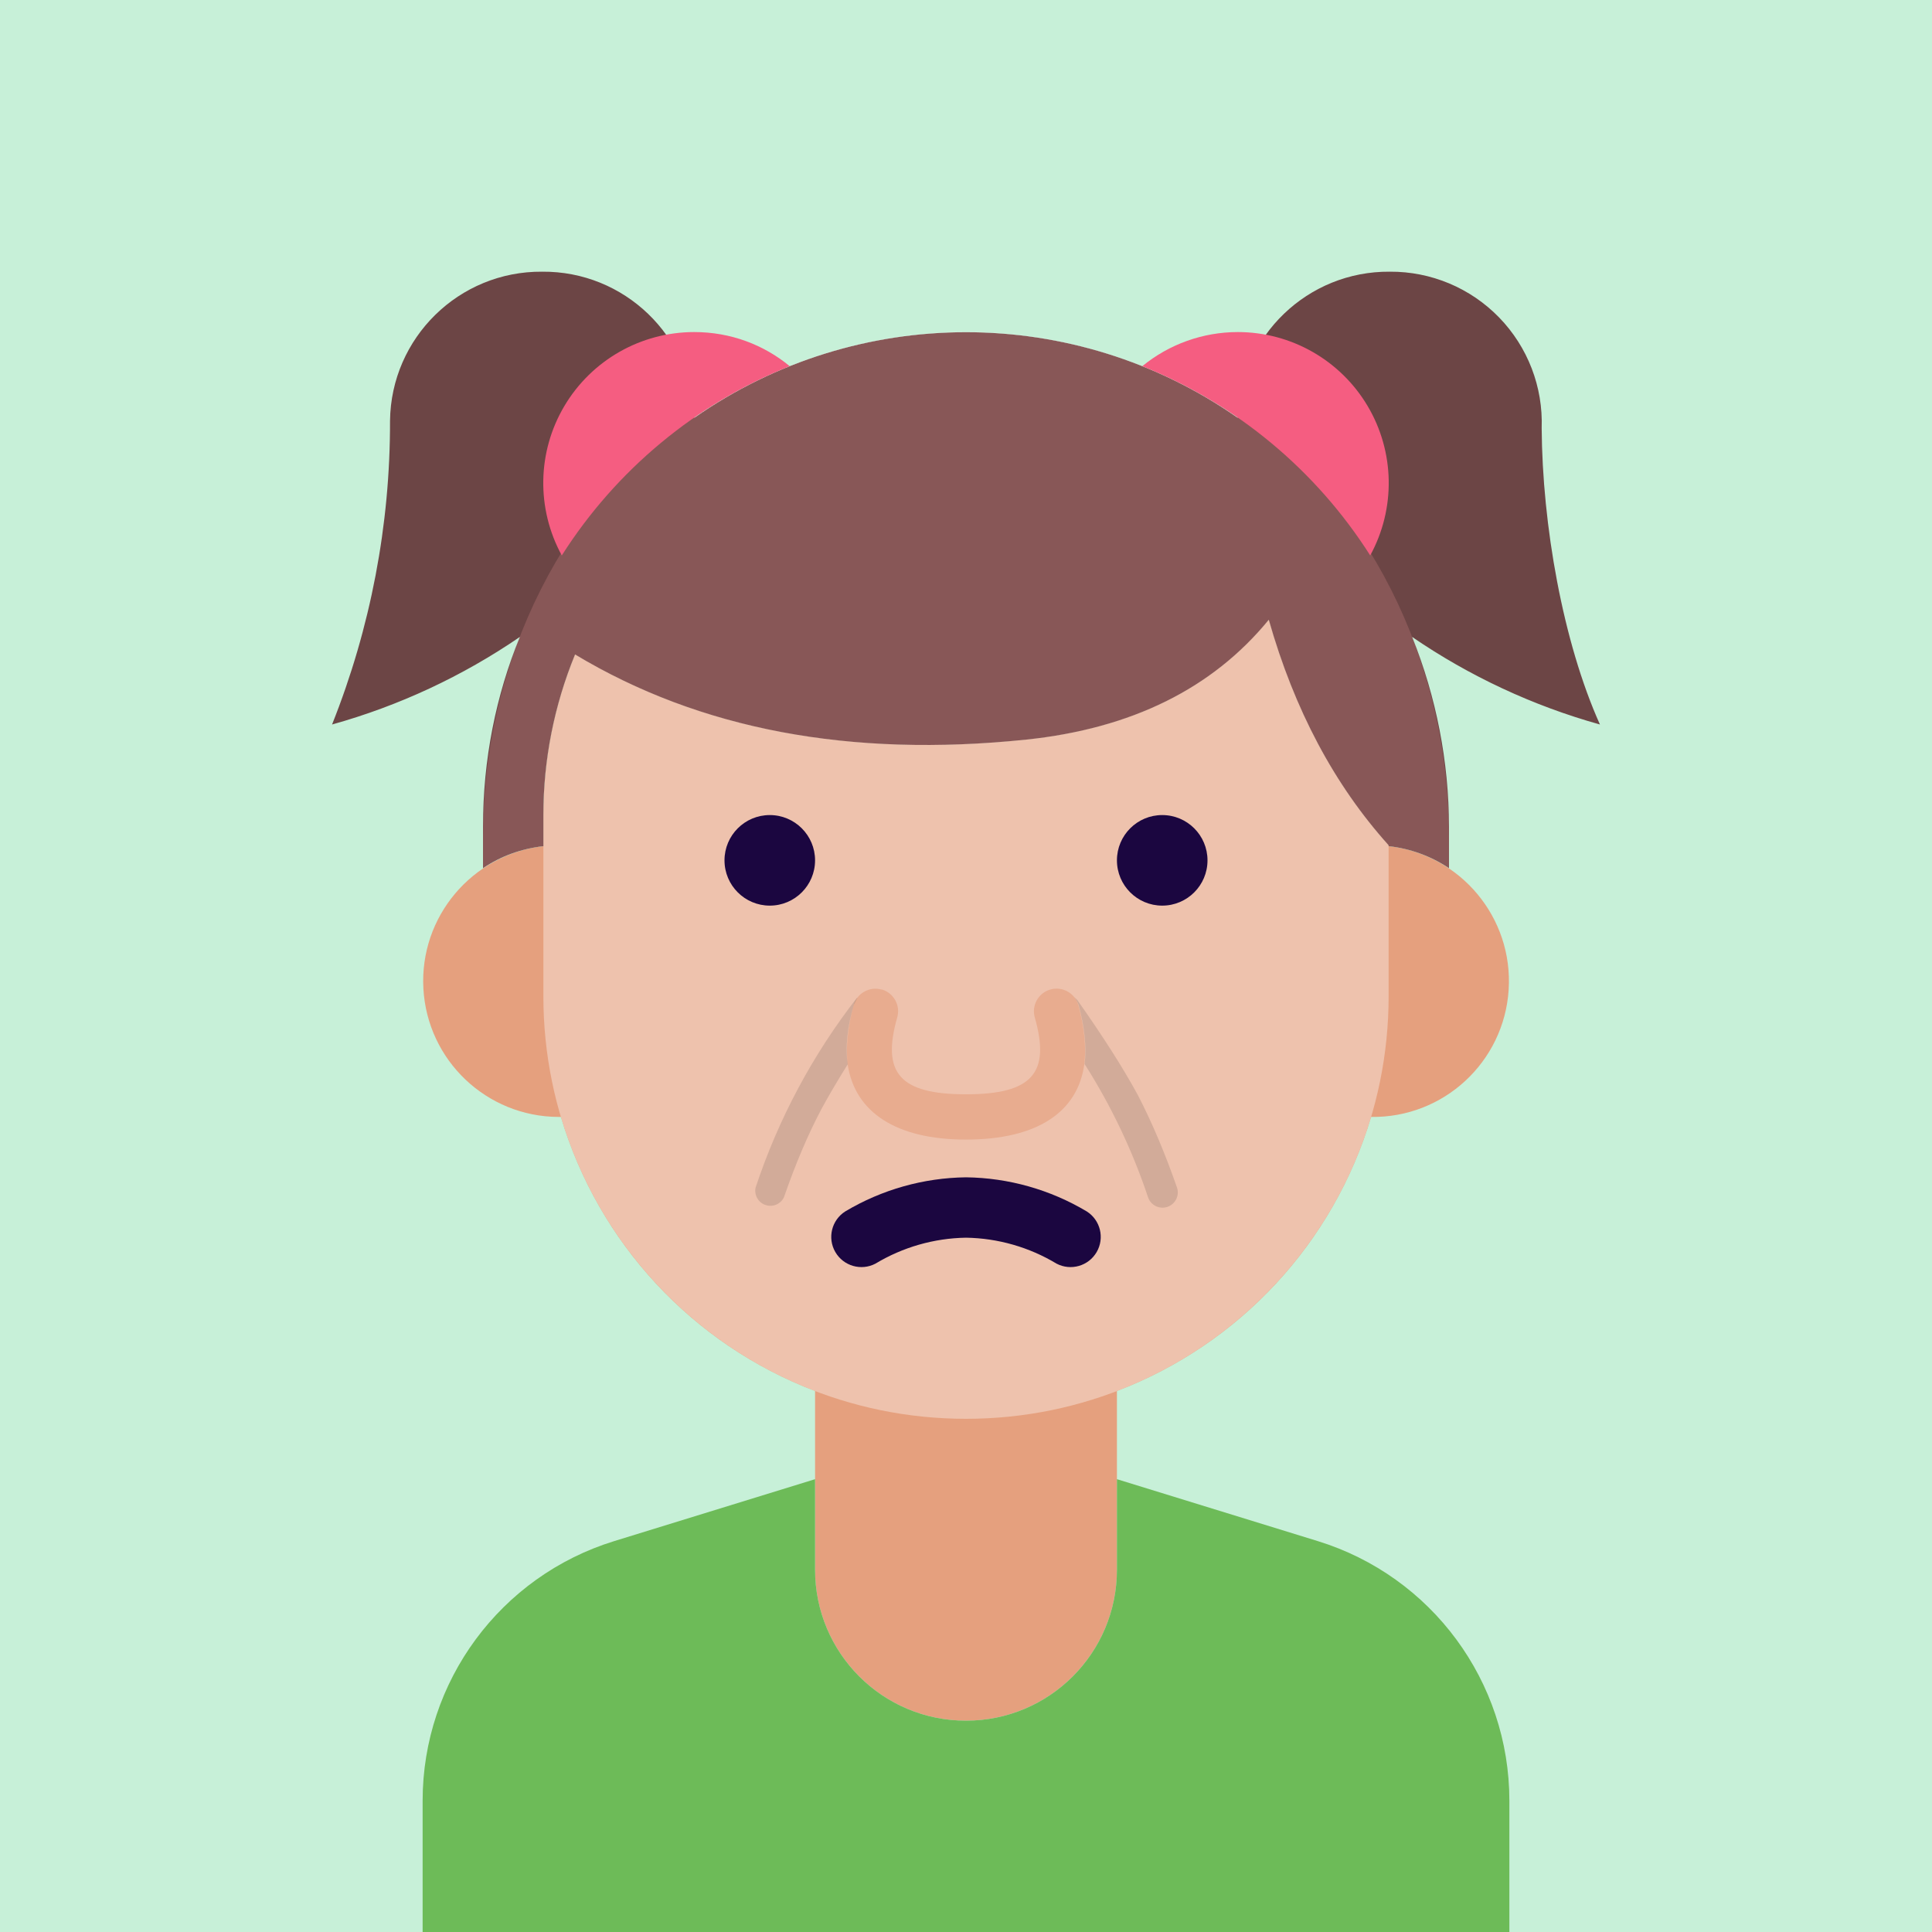
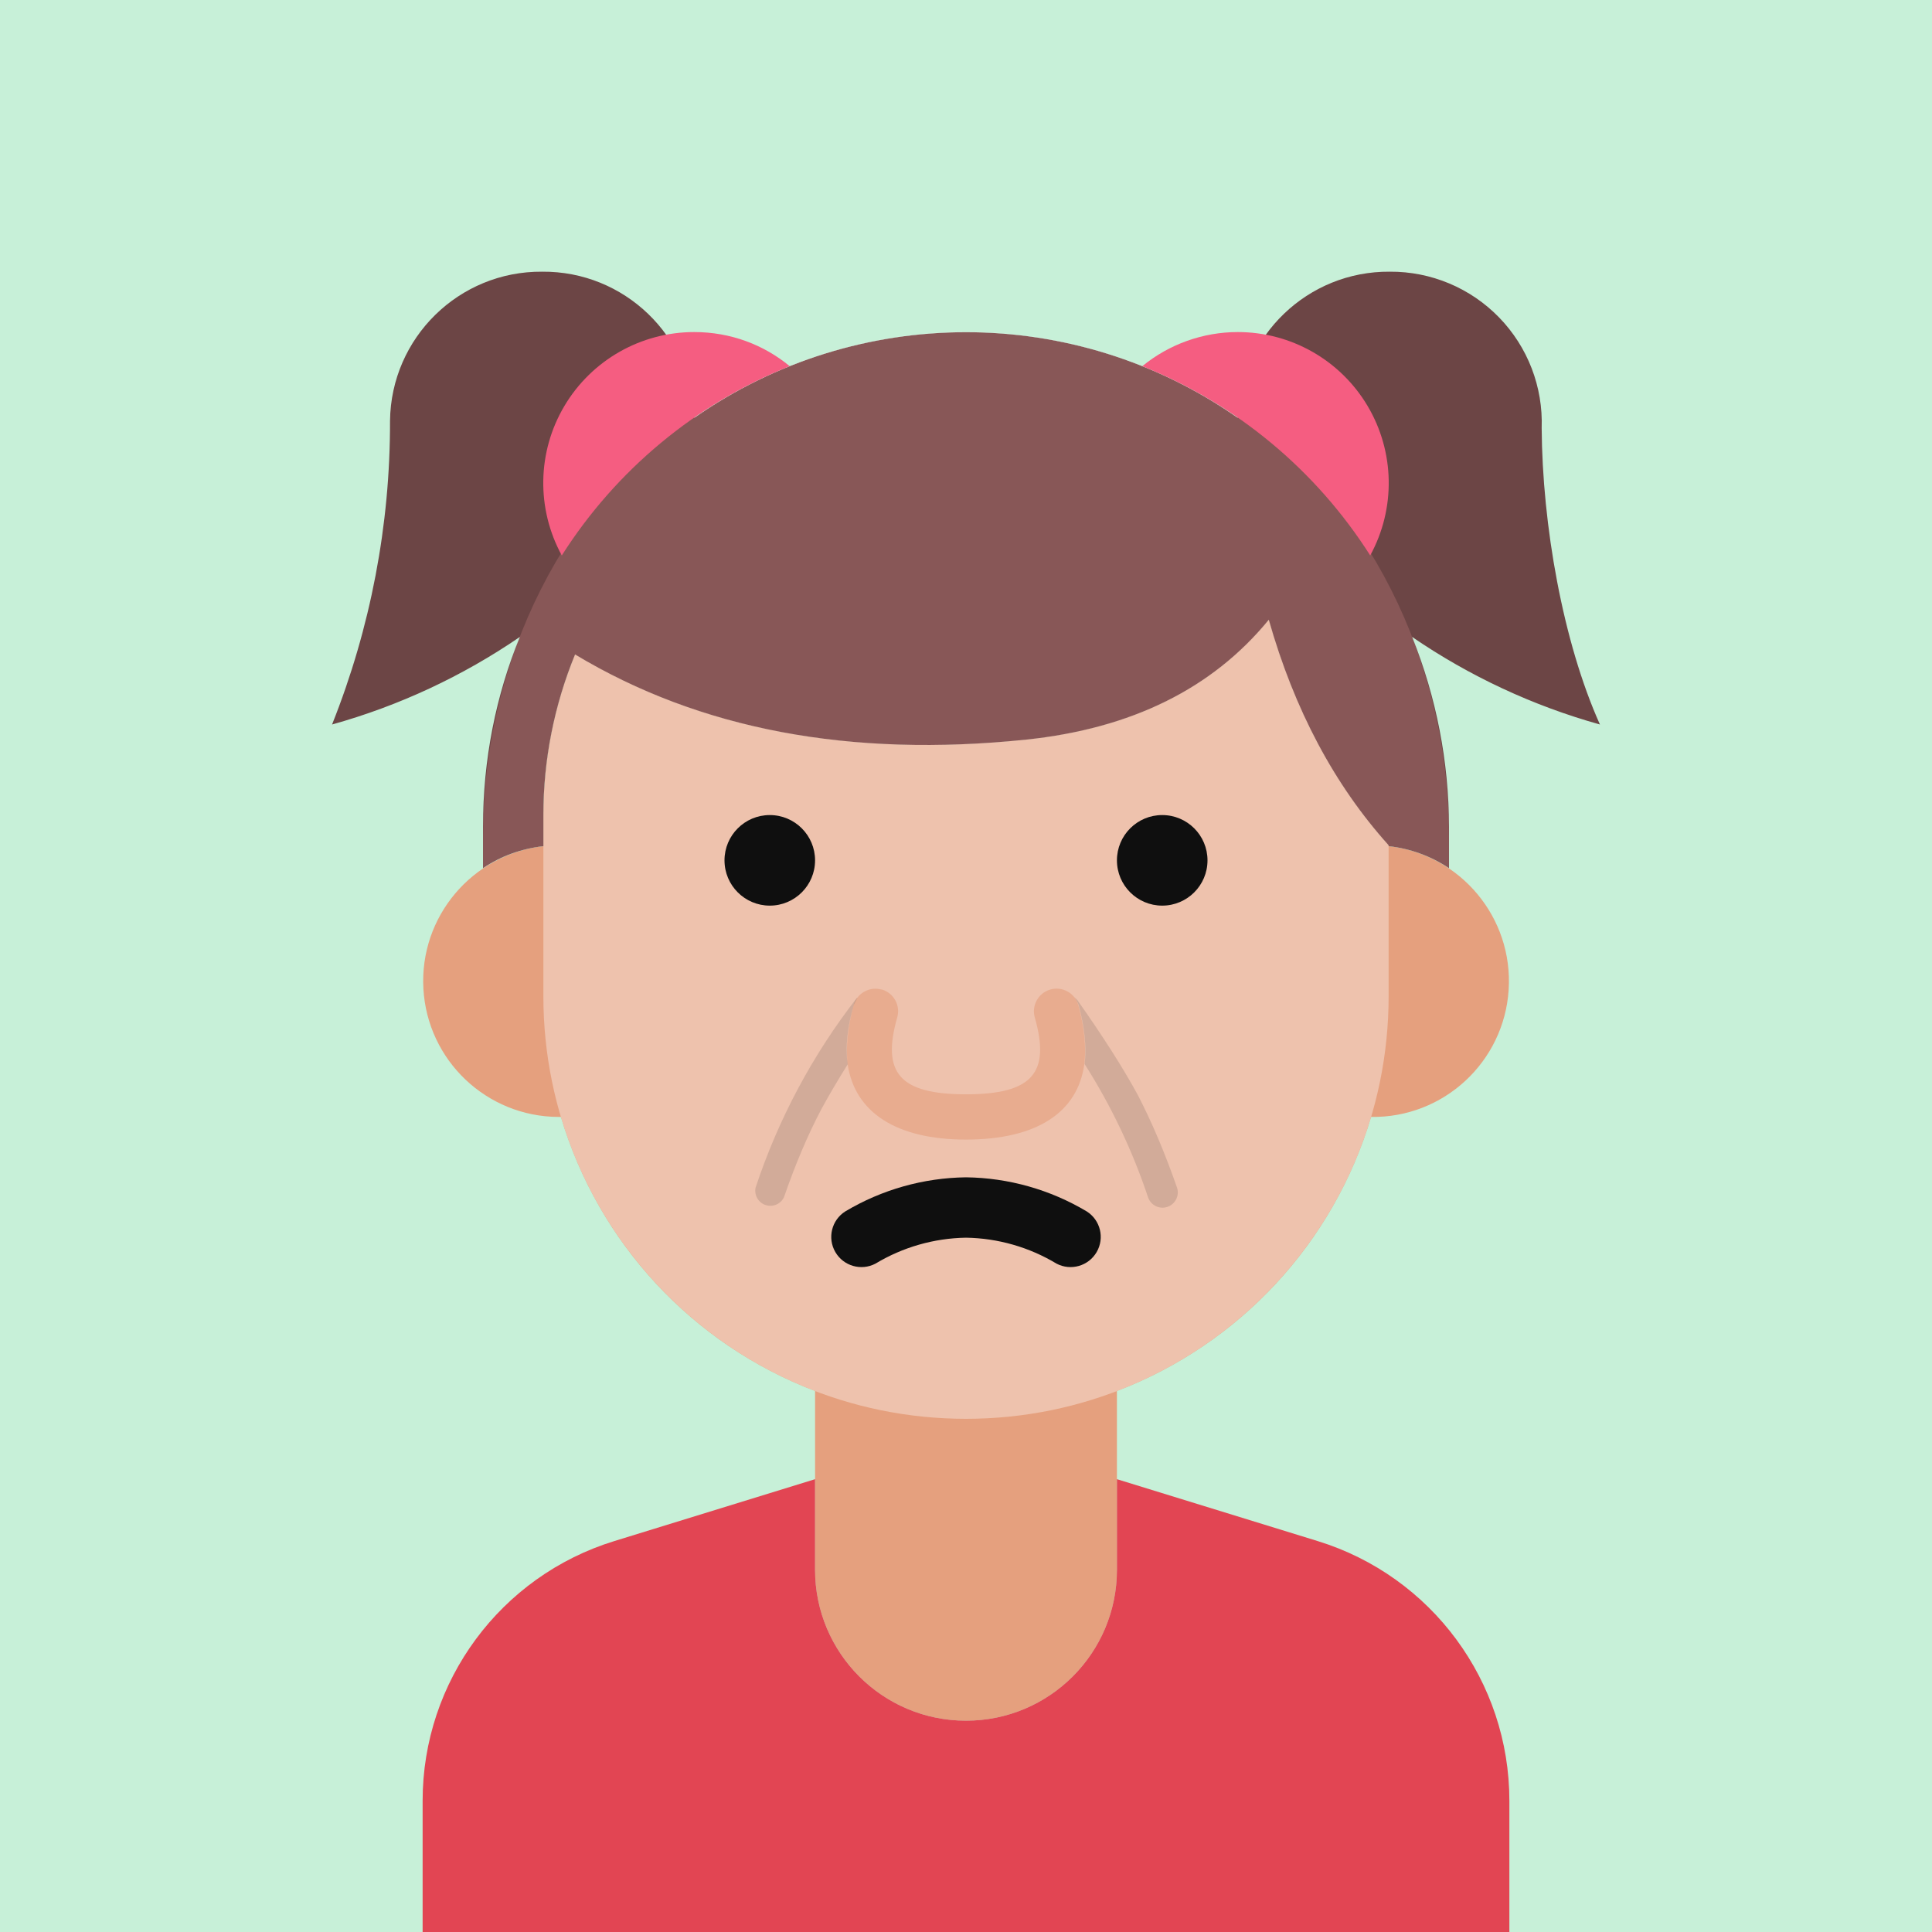
<svg xmlns="http://www.w3.org/2000/svg" viewBox="0 0 64 64" fill="none" shape-rendering="auto" aria-hidden="true">
  <defs>
    <g id="eyes-open-aa0263f9">
-       <path d="M5.5 3a1.5 1.5 0 1 1 0 3 1.5 1.5 0 0 1 0-3m13 0a1.5 1.5 0 1 1 0 3 1.5 1.5 0 0 1 0-3" fill="#1B0640" />
+       <path d="M5.5 3a1.5 1.5 0 1 1 0 3 1.5 1.5 0 0 1 0-3m13 0a1.5 1.5 0 1 1 0 3 1.5 1.5 0 0 1 0-3" fill="#0f0f0f" />
    </g>
    <g id="hair-pigtails-aa0263f9">
      <path d="M31.5 9.34a5 5 0 0 1 5.04-4.84 5 5 0 0 1 5.03 5.18c.02 3.2.7 7.08 1.93 9.82a21 21 0 0 1-6.22-2.9 17 17 0 0 1 1.22 6.28v1.38a4.5 4.5 0 0 0-2-.73v-.03q-2.7-3-3.97-7.47-2.8 3.42-8.03 3.97-8.75.91-14.95-2.82A14 14 0 0 0 8.5 22.5v1.03q-1.11.13-2 .73v-1.38c0-2.22.43-4.35 1.22-6.28a21 21 0 0 1-6.22 2.9A27 27 0 0 0 3.42 9.44 5 5 0 0 1 8.46 4.5a5 5 0 0 1 5.04 4.84 15.7 15.7 0 0 1 18 0" fill="#6c4545" />
      <path d="M31.51 9.08c4.2 2.96 6.99 8.19 6.99 14.13v1.05a4.5 4.5 0 0 0-2-.73v-.03q-2.7-3-3.97-7.47-2.8 3.42-8.03 3.97-8.75.91-14.95-2.82A14 14 0 0 0 8.5 22.5v1.03q-1.11.13-2 .73V23.2c0-5.94 2.79-11.17 6.99-14.13v.26a15.7 15.7 0 0 1 18.01 0z" fill="white" opacity=".26" style="mix-blend-mode:overlay" />
      <path d="M13.5 6.5c1.2 0 2.3.42 3.16 1.13a16 16 0 0 0-7.55 6.27 5 5 0 0 1 4.39-7.4m18 0a5 5 0 0 1 4.39 7.4 16 16 0 0 0-7.55-6.27A5 5 0 0 1 31.5 6.5" fill="#F55D81" />
    </g>
    <g id="clothes-squared-aa0263f9">
-       <path d="M16 2.8v3a5 5 0 0 0 10 0v-3l6.65 2.05a9 9 0 0 1 6.35 8.6v4.35H3v-4.35a9 9 0 0 1 6.35-8.6z" fill="#6dbb58" />
+       <path d="M16 2.8v3a5 5 0 0 0 10 0v-3l6.65 2.05a9 9 0 0 1 6.35 8.6v4.35H3v-4.35a9 9 0 0 1 6.35-8.6z" fill="#e24553" />
    </g>
    <g id="mouth-frown-aa0263f9">
-       <path d="M1 2.67A1 1 0 0 0 2 4.4a6 6 0 0 1 3-.86 6 6 0 0 1 3 .86 1 1 0 0 0 1-1.73 8 8 0 0 0-4-1.13 8 8 0 0 0-4 1.13" fill="#1B0640" />
+       <path d="M1 2.67A1 1 0 0 0 2 4.4a6 6 0 0 1 3-.86 6 6 0 0 1 3 .86 1 1 0 0 0 1-1.73 8 8 0 0 0-4-1.13 8 8 0 0 0-4 1.13" fill="#0f0f0f" />
    </g>
    <g id="nose-wrinkles-aa0263f9">
      <path opacity=".12" d="m3.4.8-.12.24q-.32 1.12-.2 1.97-.5.8-.87 1.48Q1.54 5.76.97 7.41a.5.5 0 0 1-.94-.32A21 21 0 0 1 3.39.8m7.2-.02.1.1q1.27 1.8 2 3.14.7 1.35 1.3 3.07a.5.5 0 0 1-.96.32A20 20 0 0 0 10.93 3q.1-.85-.2-1.96a1 1 0 0 0-.14-.26" fill="black" />
      <path d="M4.2.53a.75.75 0 0 0-.92.51q-.3 1.12-.2 1.97C3.32 4.6 4.69 5.5 7 5.5c2.33 0 3.7-.89 3.92-2.5q.1-.85-.2-1.96a.75.75 0 1 0-1.44.42C9.8 3.29 9.2 4 7 4s-2.8-.71-2.28-2.54a.75.75 0 0 0-.5-.93" fill="black" opacity=".36" style="mix-blend-mode:overlay" />
    </g>
    <clipPath id="clip-aa0263f9">
      <rect width="64" height="64" rx="0" ry="0" />
    </clipPath>
  </defs>
  <g clip-path="url(#clip-aa0263f9)">
    <rect width="64" height="64" fill="#c7f0d8" />
    <path d="M37 46.08V52a5 5 0 0 1-10 0v-5.92A14 14 0 0 1 18.58 37h-.08a4.5 4.5 0 0 1-.5-8.97V27a14 14 0 1 1 28 0v1.03a4.5 4.5 0 0 1-.58 8.97A14 14 0 0 1 37 46.08" fill="#e5a07e" />
    <mask id="personas-a" style="mask-type:luminance">
      <path d="M37 46.08V52a5 5 0 0 1-10 0v-5.92A14 14 0 0 1 18.58 37h-.08a4.5 4.5 0 0 1-.5-8.97V27a14 14 0 1 1 28 0v1.03a4.5 4.5 0 0 1-.58 8.97A14 14 0 0 1 37 46.08" fill="white" />
    </mask>
    <g mask="url(#personas-a)">
      <path d="M32 13a14 14 0 0 1 14 14v6a14 14 0 1 1-28 0v-6a14 14 0 0 1 14-14" fill="white" opacity=".36" style="mix-blend-mode:overlay" />
    </g>
    <use transform="translate(20 24)" href="#eyes-open-aa0263f9" />
    <use transform="translate(9.5 4.5)" href="#hair-pigtails-aa0263f9" />
    <use transform="translate(11 46.2)" href="#clothes-squared-aa0263f9" />
    <use transform="translate(27 37.46)" href="#mouth-frown-aa0263f9" />
    <use transform="translate(25 32.25)" href="#nose-wrinkles-aa0263f9" />
  </g>
</svg>
